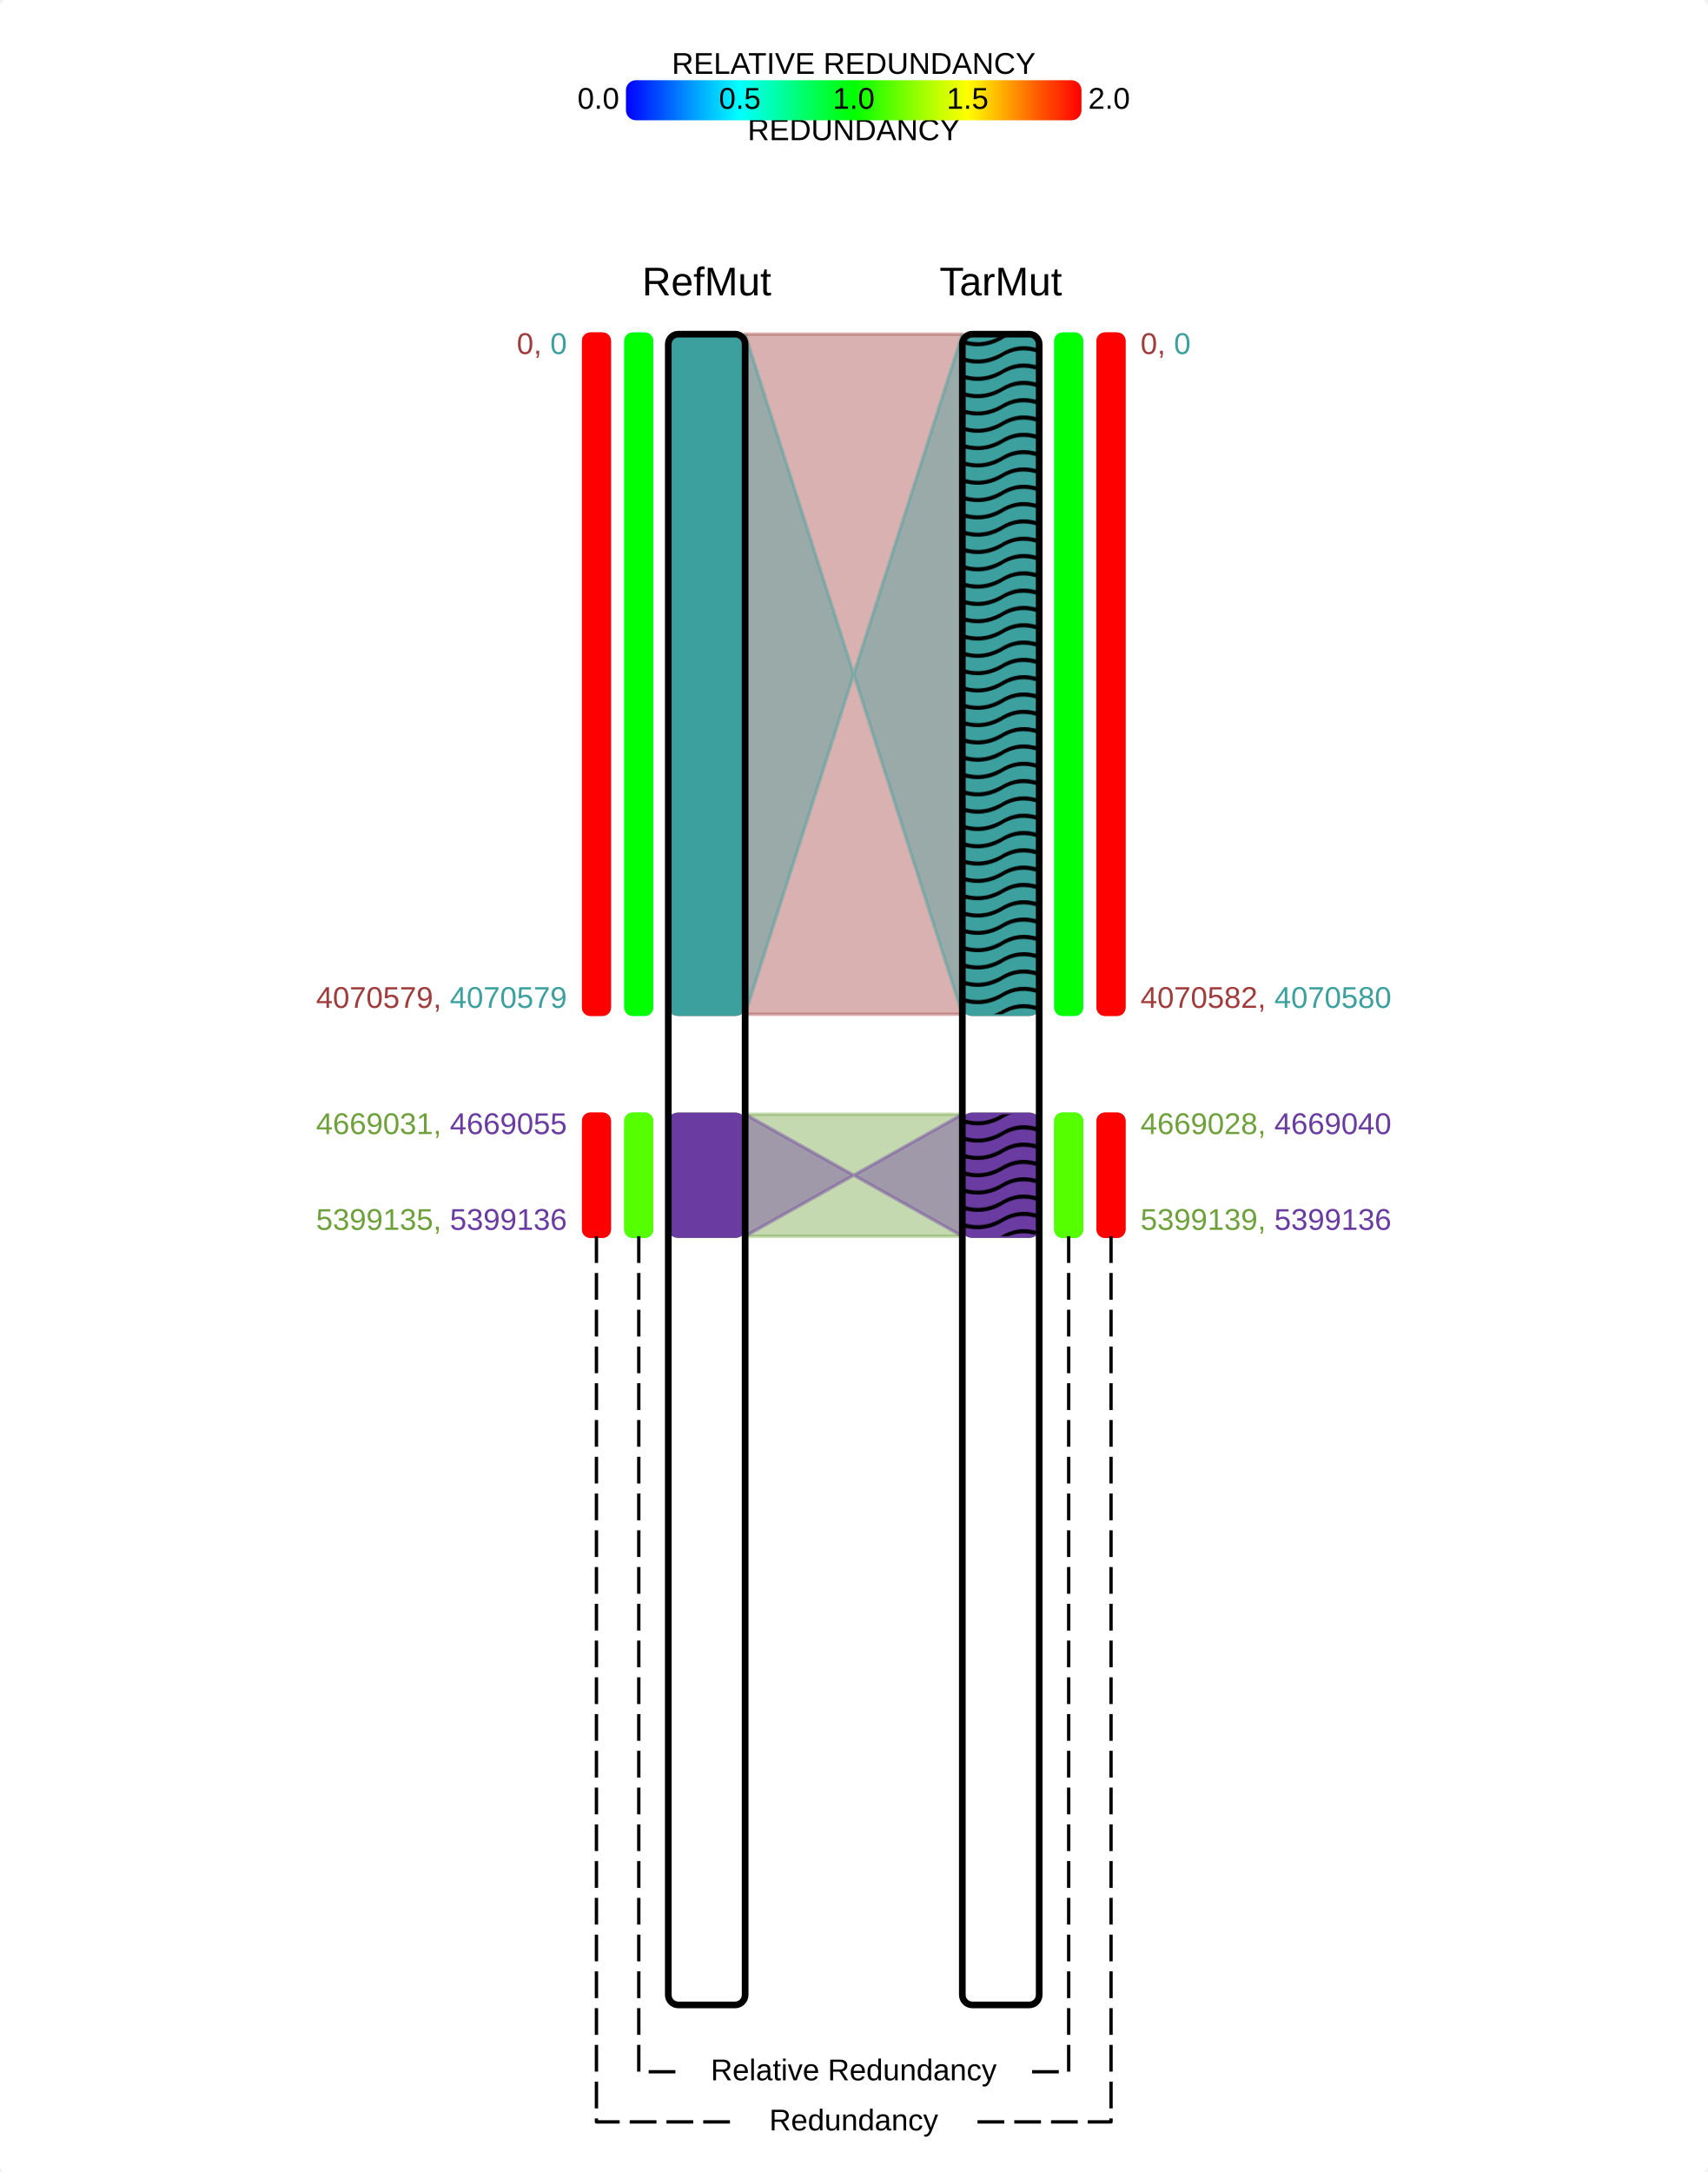
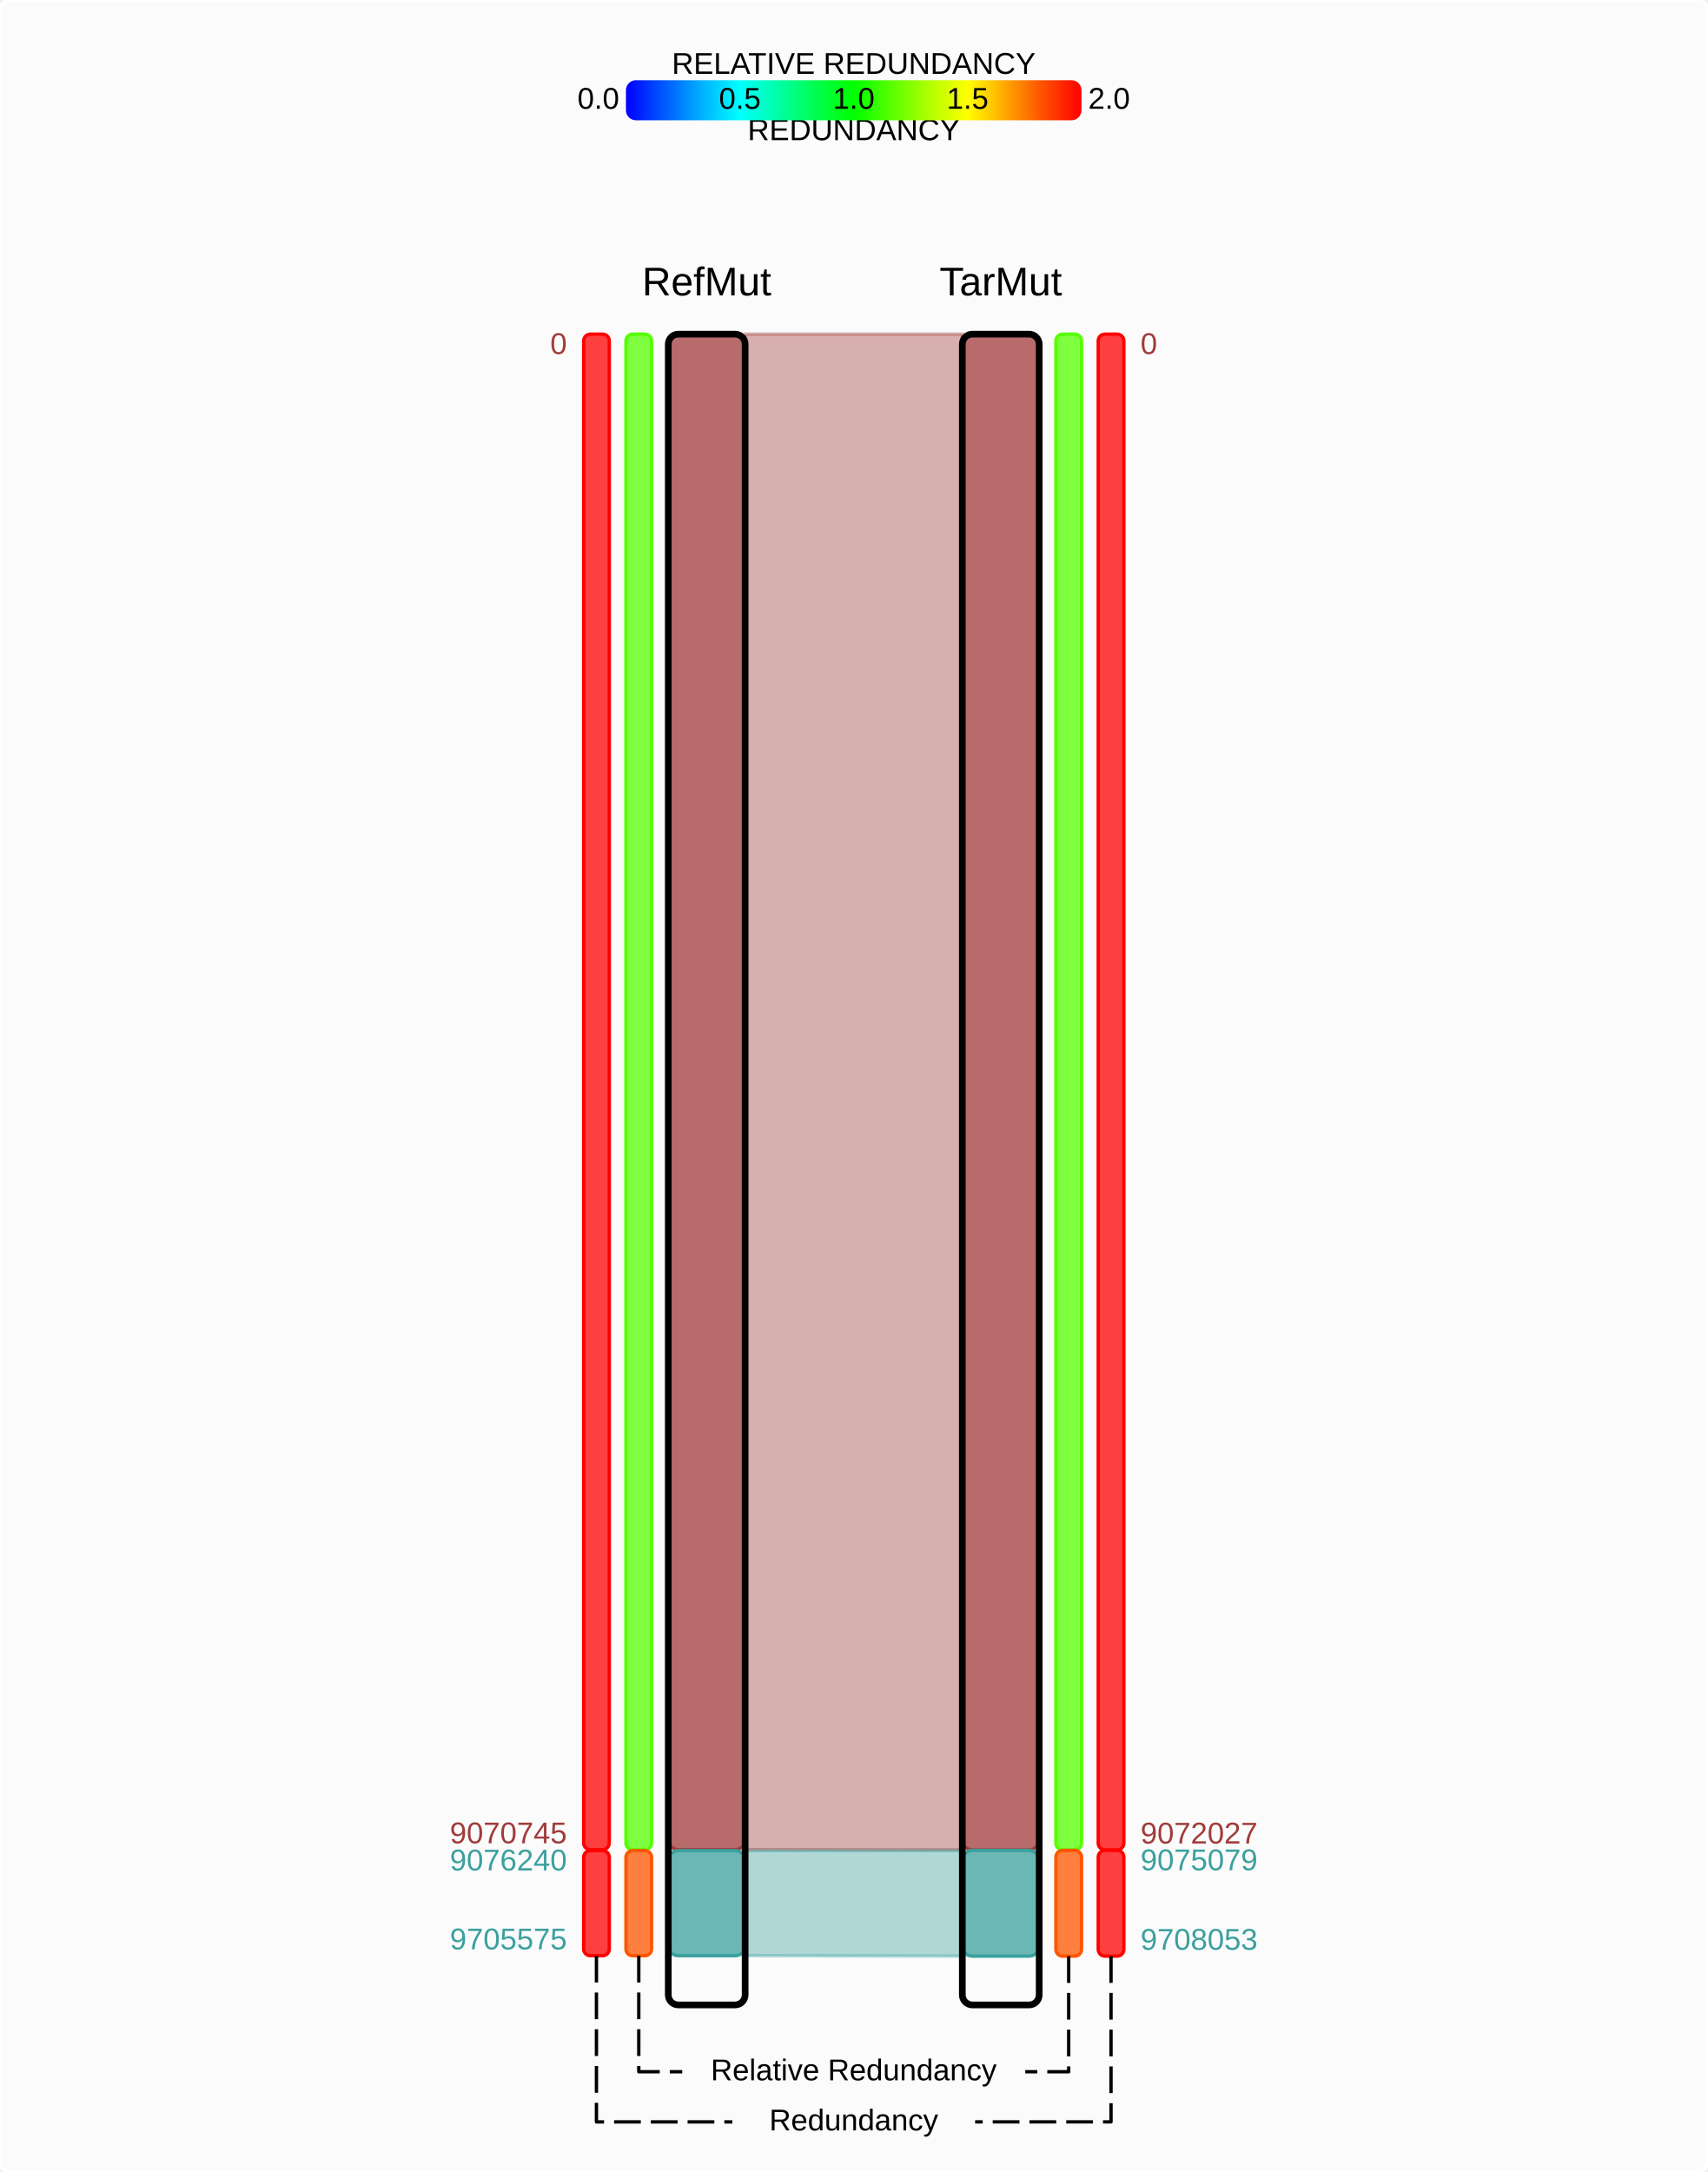
<svg xmlns="http://www.w3.org/2000/svg" width="511" height="650" id="svg2" version="1.1">
  <g id="layer1">
    <defs id="defs6211">
      <pattern id="Polkadots-large" patternTransform="translate(0,0)scale(10,10)" height="10" width="10" patternUnits="userSpaceOnUse">
        <circle id="circle4936" r="0.45" cy="0.810" cx="2.567" style="fill:black;stroke:none" />
        <circle id="circle4938" r="0.45" cy="2.33" cx="3.048" style="fill:black;stroke:none" />
        <circle id="circle4940" r="0.45" cy="2.415" cx="4.418" style="fill:black;stroke:none" />
        <circle id="circle4942" r="0.45" cy="3.029" cx="1.844" style="fill:black;stroke:none" />
        <circle id="circle4944" r="0.45" cy="1.363" cx="6.08" style="fill:black;stroke:none" />
        <circle id="circle4946" r="0.45" cy="4.413" cx="5.819" style="fill:black;stroke:none" />
        <circle id="circle4948" r="0.45" cy="4.048" cx="4.305" style="fill:black;stroke:none" />
        <circle id="circle4950" r="0.45" cy="3.045" cx="5.541" style="fill:black;stroke:none" />
        <circle id="circle4952" r="0.45" cy="5.527" cx="4.785" style="fill:black;stroke:none" />
        <circle id="circle4954" r="0.45" cy="5.184" cx="2.667" style="fill:black;stroke:none" />
        <circle id="circle4956" r="0.45" cy="1.448" cx="7.965" style="fill:black;stroke:none" />
        <circle id="circle4958" r="0.45" cy="5.049" cx="7.047" style="fill:black;stroke:none" />
        <circle id="circle4960" r="0.45" cy="0.895" cx="4.340" style="fill:black;stroke:none" />
        <circle id="circle4962" r="0.45" cy="0.340" cx="7.125" style="fill:black;stroke:none" />
        <circle id="circle4964" r="0.45" cy="1.049" cx="9.553" style="fill:black;stroke:none" />
        <circle id="circle4966" r="0.45" cy="2.689" cx="7.006" style="fill:black;stroke:none" />
        <circle id="circle4968" r="0.45" cy="2.689" cx="8.909" style="fill:black;stroke:none" />
        <circle id="circle4970" r="0.45" cy="4.407" cx="9.315" style="fill:black;stroke:none" />
        <circle id="circle4972" r="0.45" cy="3.870" cx="7.820" style="fill:black;stroke:none" />
        <circle id="circle4974" r="0.45" cy="5.948" cx="8.270" style="fill:black;stroke:none" />
        <circle id="circle4976" r="0.45" cy="7.428" cx="7.973" style="fill:black;stroke:none" />
        <circle id="circle4978" r="0.45" cy="8.072" cx="9.342" style="fill:black;stroke:none" />
        <circle id="circle4980" r="0.45" cy="9.315" cx="8.206" style="fill:black;stroke:none" />
        <circle id="circle4982" r="0.45" cy="9.475" cx="9.682" style="fill:black;stroke:none" />
        <circle id="circle4984" r="0.45" cy="6.186" cx="9.688" style="fill:black;stroke:none" />
        <circle id="circle4986" r="0.45" cy="6.296" cx="3.379" style="fill:black;stroke:none" />
        <circle id="circle4988" r="0.45" cy="8.204" cx="2.871" style="fill:black;stroke:none" />
        <circle id="circle4990" r="0.45" cy="8.719" cx="4.59" style="fill:black;stroke:none" />
        <circle id="circle4992" r="0.45" cy="9.671" cx="3.181" style="fill:black;stroke:none" />
        <circle id="circle4994" r="0.45" cy="7.315" cx="5.734" style="fill:black;stroke:none" />
        <circle id="circle4996" r="0.45" cy="6.513" cx="6.707" style="fill:black;stroke:none" />
        <circle id="circle4998" r="0.45" cy="9.670" cx="5.730" style="fill:black;stroke:none" />
        <circle id="circle5000" r="0.45" cy="8.373" cx="6.535" style="fill:black;stroke:none" />
        <circle id="circle5002" r="0.45" cy="7.154" cx="4.37" style="fill:black;stroke:none" />
        <circle id="circle5004" r="0.45" cy="7.25" cx="0.622" style="fill:black;stroke:none" />
        <circle id="circle5006" r="0.45" cy="5.679" cx="0.831" style="fill:black;stroke:none" />
        <circle id="circle5008" r="0.45" cy="8.519" cx="1.257" style="fill:black;stroke:none" />
        <circle id="circle5010" r="0.45" cy="6.877" cx="1.989" style="fill:black;stroke:none" />
        <circle id="circle5012" r="0.45" cy="3.181" cx="0.374" style="fill:black;stroke:none" />
        <circle id="circle5014" r="0.45" cy="1.664" cx="1.166" style="fill:black;stroke:none" />
        <circle id="circle5016" r="0.45" cy="0.093" cx="1.151" style="fill:black;stroke:none" />
        <circle id="circle5018" r="0.45" cy="10.093" cx="1.151" style="fill:black;stroke:none" />
        <circle id="circle5020" r="0.45" cy="4.451" cx="1.302" style="fill:black;stroke:none" />
        <circle id="circle5022" r="0.45" cy="3.763" cx="3.047" style="fill:black;stroke:none" />
      </pattern>
    </defs>
    <defs id="ffff">
      <pattern id="Wavy" height="5.181" width="30.0" patternUnits="userSpaceOnUse">
        <path id="path5114" d="M 7.597,0.061 C 5.079,-0.187 2.656,0.302 -0.01,1.788 L -0.01,3.061 C 2.773,1.431 5.173,1.052 7.472,1.280 C 9.770,1.508 11.969,2.361 14.253,3.218 C 18.820,4.931 23.804,6.676 30.066,3.061 L 30.062,1.788 C 23.622,5.497 19.246,3.770 14.691,2.061 C 12.413,1.207 10.115,0.311 7.597,0.061 z " style="fill:black;stroke:none;" />
      </pattern>
    </defs>
    <defs id="ffff">
      <pattern id="WavyWhite" height="5.181" width="30.0" patternUnits="userSpaceOnUse">
        <path id="path5114" d="M 7.597,0.061 C 5.079,-0.187 2.656,0.302 -0.01,1.788 L -0.01,3.061 C 2.773,1.431 5.173,1.052 7.472,1.280 C 9.770,1.508 11.969,2.361 14.253,3.218 C 18.820,4.931 23.804,6.676 30.066,3.061 L 30.062,1.788 C 23.622,5.497 19.246,3.770 14.691,2.061 C 12.413,1.207 10.115,0.311 7.597,0.061 z " style="fill:white;stroke:none;" />
      </pattern>
    </defs>
    <defs id="defs6219">
      <pattern id="xtrace" height="20.0" width="20.0" patternUnits="userSpaceOnUse">
        <path style="fill:#000000;stroke:#000000;stroke-width:0.30;stroke-linecap:butt;stroke-linejoin:miter;stroke-opacity:1;stroke-miterlimit:0;stroke-dasharray:none;fill-opacity:1" d="m 0.0,10.0 25,-25.0 0,5 -25,25 z" id="path7213" />
        <path style="fill:#000000;fill-opacity:1;stroke:#000000;stroke-width:0.30;stroke-linecap:butt;stroke-linejoin:miter;stroke-miterlimit:0;stroke-opacity:1;stroke-dasharray:none" d="m 0.0,30.0 25,-25.0 0,5 -25,25 z" id="path7213-8" />
        <path style="fill:#000000;fill-opacity:1;stroke:#000000;stroke-width:0.30;stroke-linecap:butt;stroke-linejoin:miter;stroke-miterlimit:0;stroke-opacity:1;stroke-dasharray:none" d="m 0.0,50.0 25,-25.0 0,5 -25,25 z" id="path7213-9" />
        <path style="fill:#000000;fill-opacity:1;stroke:#000000;stroke-width:0.30;stroke-linecap:butt;stroke-linejoin:miter;stroke-miterlimit:0;stroke-opacity:1;stroke-dasharray:none" d="m 0.0,70.0 25,-25.0 0,5 -25,25 z" id="path7213-10" />
        <path style="fill:#000000;fill-opacity:1;stroke:#000000;stroke-width:0.30;stroke-linecap:butt;stroke-linejoin:miter;stroke-miterlimit:0;stroke-opacity:1;stroke-dasharray:none" d="m 0.0,90.0 25,-25.0 0,5 -25,25 z" id="path7213-11" />
        <path style="fill:#000000;fill-opacity:1;stroke:#000000;stroke-width:0.30;stroke-linecap:butt;stroke-linejoin:miter;stroke-miterlimit:0;stroke-opacity:1;stroke-dasharray:none" d="m m 0.0,110.0 25,-25.0 0,05 -25,25 z" id="path7213-12" />
      </pattern>
    </defs>
    <defs id="defs4">
      <pattern id="dallas" patternTransform="translate(106.5938,206.9062)" height="4.75" width="4.75" patternUnits="userSpaceOnUse">
        <path style="fill:none;stroke:#000000;stroke-width:1;stroke-linecap:butt;stroke-linejoin:miter;stroke-miterlimit:0;stroke-opacity:1;stroke-dasharray:none" d="m -0.008,2.376 4.763,0" id="path2985" />
        <path style="fill:none;stroke:#000000;stroke-width:1;stroke-linecap:butt;stroke-linejoin:miter;stroke-miterlimit:0;stroke-opacity:1;stroke-dasharray:none" d="m 2.373,-0.006 0,4.763" id="path2985-1" />
      </pattern>
    </defs>
    <defs id="defs4">
      <pattern id="lineX" patternTransform="translate(106.5938,206.9062)" height="4.75" width="4.75" patternUnits="userSpaceOnUse">
        <path style="fill:none;stroke:#000000;stroke-width:1;stroke-linecap:butt;stroke-linejoin:miter;stroke-miterlimit:0;stroke-opacity:1;stroke-dasharray:none" d="m -0.008,2.376 4.763,0" id="path2985" />
      </pattern>
    </defs>
    <defs id="defs4">
      <pattern id="stripeX" patternTransform="translate(106.5938,206.9062)" height="4.75" width="4.75" patternUnits="userSpaceOnUse">
        <path style="fill:none;stroke:#000000;stroke-width:1;stroke-linecap:butt;stroke-linejoin:miter;stroke-miterlimit:0;stroke-opacity:1;stroke-dasharray:none" d="m 2.373,-0.006 0,4.763" id="path2985-1" />
      </pattern>
    </defs>
-     <rect style="fill:white;stroke:white;fill-opacity:1;stroke-width:1;stroke-miterlimit:4;stroke-dasharray:none" id="rect3777" width="511.00" height="650.00" x="0.00" y="0.00" ry="3" />
+     <rect style="fill:white;stroke:white;fill-opacity:0.75;stroke-width:1;stroke-miterlimit:4;stroke-dasharray:none" id="rect3777" width="511.00" height="650.00" x="0.00" y="0.00" ry="3" />
    <text id="211.50000085.000000" x="211.50" y="85.00" dominant-baseline="middle" transform="" style="font-size:12px;font-style:normal;font-variant:normal;font-weight:normal;font-stretch:normal;fill:black;fill-opacity:1;text-align:start;line-height:125%%;writing-mode:lr-tb;text-anchor:middle;font-family:Arial;-inkscape-font-specification:Arial">RefMut</text>
    <text id="299.50000085.000000" x="299.50" y="85.00" dominant-baseline="middle" transform="" style="font-size:12px;font-style:normal;font-variant:normal;font-weight:normal;font-stretch:normal;fill:black;fill-opacity:1;text-align:start;line-height:125%%;writing-mode:lr-tb;text-anchor:middle;font-family:Arial;-inkscape-font-specification:Arial">TarMut</text>
    <text id="169.666667100.000000" x="169.67" y="100.00" dominant-baseline="text-before-edge" transform="" style="font-size:9px;font-style:normal;font-variant:normal;font-weight:normal;font-stretch:normal;fill:black;fill-opacity:1;text-align:start;line-height:125%%;writing-mode:lr-tb;text-anchor:end;font-family:Arial;-inkscape-font-specification:Arial">
-       <tspan id="0" style="fill:#A03C3B">0, </tspan>
-       <tspan id="2" style="fill:#3BA09E">0</tspan>
+       <tspan id="0" style="fill:#A03C3B">0</tspan>
    </text>
-     <text id="169.666667303.528950" x="169.67" y="303.53" dominant-baseline="text-after-edge" transform="" style="font-size:9px;font-style:normal;font-variant:normal;font-weight:normal;font-stretch:normal;fill:black;fill-opacity:1;text-align:start;line-height:125%%;writing-mode:lr-tb;text-anchor:end;font-family:Arial;-inkscape-font-specification:Arial">
-       <tspan id="0" style="fill:#A03C3B">4070579, </tspan>
-       <tspan id="2" style="fill:#3BA09E">4070579</tspan>
+     <text id="169.666667553.537250" x="169.67" y="553.54" dominant-baseline="text-after-edge" transform="" style="font-size:9px;font-style:normal;font-variant:normal;font-weight:normal;font-stretch:normal;fill:black;fill-opacity:1;text-align:start;line-height:125%%;writing-mode:lr-tb;text-anchor:end;font-family:Arial;-inkscape-font-specification:Arial">
+       <tspan id="0" style="fill:#A03C3B">9070745</tspan>
    </text>
-     <text id="169.666667333.451550" x="169.67" y="333.45" dominant-baseline="text-before-edge" transform="" style="font-size:9px;font-style:normal;font-variant:normal;font-weight:normal;font-stretch:normal;fill:black;fill-opacity:1;text-align:start;line-height:125%%;writing-mode:lr-tb;text-anchor:end;font-family:Arial;-inkscape-font-specification:Arial">
-       <tspan id="1" style="fill:#6EA03B">4669031, </tspan>
-       <tspan id="3" style="fill:#6A3BA0">4669055</tspan>
+     <text id="169.666667553.812000" x="169.67" y="553.81" dominant-baseline="text-before-edge" transform="" style="font-size:9px;font-style:normal;font-variant:normal;font-weight:normal;font-stretch:normal;fill:black;fill-opacity:1;text-align:start;line-height:125%%;writing-mode:lr-tb;text-anchor:end;font-family:Arial;-inkscape-font-specification:Arial">
+       <tspan id="1" style="fill:#3BA09E">9076240</tspan>
    </text>
-     <text id="169.666667369.956750" x="169.67" y="369.96" dominant-baseline="text-after-edge" transform="" style="font-size:9px;font-style:normal;font-variant:normal;font-weight:normal;font-stretch:normal;fill:black;fill-opacity:1;text-align:start;line-height:125%%;writing-mode:lr-tb;text-anchor:end;font-family:Arial;-inkscape-font-specification:Arial">
-       <tspan id="1" style="fill:#6EA03B">5399135, </tspan>
-       <tspan id="3" style="fill:#6A3BA0">5399136</tspan>
+     <text id="169.666667585.278750" x="169.67" y="585.28" dominant-baseline="text-after-edge" transform="" style="font-size:9px;font-style:normal;font-variant:normal;font-weight:normal;font-stretch:normal;fill:black;fill-opacity:1;text-align:start;line-height:125%%;writing-mode:lr-tb;text-anchor:end;font-family:Arial;-inkscape-font-specification:Arial">
+       <tspan id="1" style="fill:#3BA09E">9705575</tspan>
    </text>
    <text id="341.333333100.000000" x="341.33" y="100.00" dominant-baseline="text-before-edge" transform="" style="font-size:9px;font-style:normal;font-variant:normal;font-weight:normal;font-stretch:normal;fill:black;fill-opacity:1;text-align:start;line-height:125%%;writing-mode:lr-tb;text-anchor:start;font-family:Arial;-inkscape-font-specification:Arial">
-       <tspan id="0" style="fill:#A03C3B">0, </tspan>
-       <tspan id="2" style="fill:#3BA09E">0</tspan>
+       <tspan id="0" style="fill:#A03C3B">0</tspan>
    </text>
-     <text id="341.333333303.529000" x="341.33" y="303.53" dominant-baseline="text-after-edge" transform="" style="font-size:9px;font-style:normal;font-variant:normal;font-weight:normal;font-stretch:normal;fill:black;fill-opacity:1;text-align:start;line-height:125%%;writing-mode:lr-tb;text-anchor:start;font-family:Arial;-inkscape-font-specification:Arial">
-       <tspan id="0" style="fill:#A03C3B">4070582, </tspan>
-       <tspan id="2" style="fill:#3BA09E">4070580</tspan>
+     <text id="341.333333553.601350" x="341.33" y="553.60" dominant-baseline="text-after-edge" transform="" style="font-size:9px;font-style:normal;font-variant:normal;font-weight:normal;font-stretch:normal;fill:black;fill-opacity:1;text-align:start;line-height:125%%;writing-mode:lr-tb;text-anchor:start;font-family:Arial;-inkscape-font-specification:Arial">
+       <tspan id="0" style="fill:#A03C3B">9072027</tspan>
    </text>
-     <text id="341.333333333.451400" x="341.33" y="333.45" dominant-baseline="text-before-edge" transform="" style="font-size:9px;font-style:normal;font-variant:normal;font-weight:normal;font-stretch:normal;fill:black;fill-opacity:1;text-align:start;line-height:125%%;writing-mode:lr-tb;text-anchor:start;font-family:Arial;-inkscape-font-specification:Arial">
-       <tspan id="1" style="fill:#6EA03B">4669028, </tspan>
-       <tspan id="3" style="fill:#6A3BA0">4669040</tspan>
+     <text id="341.333333553.753950" x="341.33" y="553.75" dominant-baseline="text-before-edge" transform="" style="font-size:9px;font-style:normal;font-variant:normal;font-weight:normal;font-stretch:normal;fill:black;fill-opacity:1;text-align:start;line-height:125%%;writing-mode:lr-tb;text-anchor:start;font-family:Arial;-inkscape-font-specification:Arial">
+       <tspan id="1" style="fill:#3BA09E">9075079</tspan>
    </text>
-     <text id="341.333333369.956800" x="341.33" y="369.96" dominant-baseline="text-after-edge" transform="" style="font-size:9px;font-style:normal;font-variant:normal;font-weight:normal;font-stretch:normal;fill:black;fill-opacity:1;text-align:start;line-height:125%%;writing-mode:lr-tb;text-anchor:start;font-family:Arial;-inkscape-font-specification:Arial">
-       <tspan id="1" style="fill:#6EA03B">5399139, </tspan>
-       <tspan id="3" style="fill:#6A3BA0">5399136</tspan>
+     <text id="341.333333585.402650" x="341.33" y="585.40" dominant-baseline="text-after-edge" transform="" style="font-size:9px;font-style:normal;font-variant:normal;font-weight:normal;font-stretch:normal;fill:black;fill-opacity:1;text-align:start;line-height:125%%;writing-mode:lr-tb;text-anchor:start;font-family:Arial;-inkscape-font-specification:Arial">
+       <tspan id="1" style="fill:#3BA09E">9708053</tspan>
    </text>
-     <rect style="fill:#A03C3B;stroke:#A03C3B;fill-opacity:1.00;stroke-width:1;stroke-miterlimit:4;stroke-dasharray:none" id="rect3777" width="23.00" height="203.53" x="200.00" y="100.00" ry="3" />
-     <rect style="fill:#00ffaa;stroke:#00ffaa;fill-opacity:1.00;stroke-width:1;stroke-miterlimit:4;stroke-dasharray:none" id="rect3777" width="7.67" height="203.53" x="187.33" y="100.00" ry="2" />
-     <rect style="fill:#ff0000;stroke:#ff0000;fill-opacity:1.00;stroke-width:1;stroke-miterlimit:4;stroke-dasharray:none" id="rect3777" width="7.67" height="203.53" x="174.67" y="100.00" ry="2" />
-     <rect style="fill:#A03C3B;stroke:#A03C3B;fill-opacity:1.00;stroke-width:1;stroke-miterlimit:4;stroke-dasharray:none" id="rect3777" width="23.00" height="203.53" x="288.00" y="100.00" ry="3" />
-     <rect style="fill:#00ffaa;stroke:#00ffaa;fill-opacity:1.00;stroke-width:1;stroke-miterlimit:4;stroke-dasharray:none" id="rect3777" width="7.67" height="203.53" x="316.00" y="100.00" ry="2" />
-     <rect style="fill:#ff0000;stroke:#ff0000;fill-opacity:1.00;stroke-width:1;stroke-miterlimit:4;stroke-dasharray:none" id="rect3777" width="7.67" height="203.53" x="328.67" y="100.00" ry="2" />
-     <polygon points="223.00,100.00 223.00,303.53 288.00,303.53 288.00,100.00" style="fill:#A03C3B;stroke:#A03C3B;stroke-width:1;stroke-opacity:0.4;fill-opacity:0.4" />
-     <rect style="fill:#6EA03B;stroke:#6EA03B;fill-opacity:1.00;stroke-width:1;stroke-miterlimit:4;stroke-dasharray:none" id="rect3777" width="23.00" height="36.51" x="200.00" y="333.45" ry="3" />
-     <rect style="fill:#00ff00;stroke:#00ff00;fill-opacity:1.00;stroke-width:1;stroke-miterlimit:4;stroke-dasharray:none" id="rect3777" width="7.67" height="36.51" x="187.33" y="333.45" ry="2" />
-     <rect style="fill:#ff0000;stroke:#ff0000;fill-opacity:1.00;stroke-width:1;stroke-miterlimit:4;stroke-dasharray:none" id="rect3777" width="7.67" height="36.51" x="174.67" y="333.45" ry="2" />
-     <rect style="fill:#6EA03B;stroke:#6EA03B;fill-opacity:1.00;stroke-width:1;stroke-miterlimit:4;stroke-dasharray:none" id="rect3777" width="23.00" height="36.51" x="288.00" y="333.45" ry="3" />
-     <rect style="fill:#00ff00;stroke:#00ff00;fill-opacity:1.00;stroke-width:1;stroke-miterlimit:4;stroke-dasharray:none" id="rect3777" width="7.67" height="36.51" x="316.00" y="333.45" ry="2" />
-     <rect style="fill:#ff0000;stroke:#ff0000;fill-opacity:1.00;stroke-width:1;stroke-miterlimit:4;stroke-dasharray:none" id="rect3777" width="7.67" height="36.51" x="328.67" y="333.45" ry="2" />
-     <polygon points="223.00,333.45 223.00,369.96 288.00,369.96 288.00,333.45" style="fill:#6EA03B;stroke:#6EA03B;stroke-width:1;stroke-opacity:0.4;fill-opacity:0.4" />
-     <rect style="fill:#3BA09E;stroke:#3BA09E;fill-opacity:1.00;stroke-width:1;stroke-miterlimit:4;stroke-dasharray:none" id="rect3777" width="23.00" height="203.53" x="200.00" y="100.00" ry="3" />
-     <rect style="fill:#00ff00;stroke:#00ff00;fill-opacity:1.00;stroke-width:1;stroke-miterlimit:4;stroke-dasharray:none" id="rect3777" width="7.67" height="203.53" x="187.33" y="100.00" ry="2" />
-     <rect style="fill:#ff0000;stroke:#ff0000;fill-opacity:1.00;stroke-width:1;stroke-miterlimit:4;stroke-dasharray:none" id="rect3777" width="7.67" height="203.53" x="174.67" y="100.00" ry="2" />
-     <rect style="fill:#3BA09E;stroke:#3BA09E;fill-opacity:1.00;stroke-width:1;stroke-miterlimit:4;stroke-dasharray:none" id="rect3777" width="23.00" height="203.53" x="288.00" y="100.00" ry="3" />
-     <rect style="fill-opacity:1.00;stroke-width:2;stroke-miterlimit:4;stroke-dasharray:none;fill:url(#Wavy);fill-rule:nonzero;opacity:1;" id="rect6217" width="23.00" height="203.53" x="288.00" y="100.00" ry="3" />
-     <rect style="fill:#00ff00;stroke:#00ff00;fill-opacity:1.00;stroke-width:1;stroke-miterlimit:4;stroke-dasharray:none" id="rect3777" width="7.67" height="203.53" x="316.00" y="100.00" ry="2" />
-     <rect style="fill:#ff0000;stroke:#ff0000;fill-opacity:1.00;stroke-width:1;stroke-miterlimit:4;stroke-dasharray:none" id="rect3777" width="7.67" height="203.53" x="328.67" y="100.00" ry="2" />
-     <polygon points="223.00,100.00 223.00,303.53 288.00,100.00 288.00,303.53" style="fill:#3BA09E;stroke:#3BA09E;stroke-width:1;stroke-opacity:0.4;fill-opacity:0.4" />
-     <rect style="fill:#6A3BA0;stroke:#6A3BA0;fill-opacity:1.00;stroke-width:1;stroke-miterlimit:4;stroke-dasharray:none" id="rect3777" width="23.00" height="36.50" x="200.00" y="333.45" ry="3" />
-     <rect style="fill:#55ff00;stroke:#55ff00;fill-opacity:1.00;stroke-width:1;stroke-miterlimit:4;stroke-dasharray:none" id="rect3777" width="7.67" height="36.50" x="187.33" y="333.45" ry="2" />
-     <rect style="fill:#ff0000;stroke:#ff0000;fill-opacity:1.00;stroke-width:1;stroke-miterlimit:4;stroke-dasharray:none" id="rect3777" width="7.67" height="36.50" x="174.67" y="333.45" ry="2" />
-     <rect style="fill:#6A3BA0;stroke:#6A3BA0;fill-opacity:1.00;stroke-width:1;stroke-miterlimit:4;stroke-dasharray:none" id="rect3777" width="23.00" height="36.50" x="288.00" y="333.45" ry="3" />
-     <rect style="fill-opacity:1.00;stroke-width:2;stroke-miterlimit:4;stroke-dasharray:none;fill:url(#Wavy);fill-rule:nonzero;opacity:1;" id="rect6217" width="23.00" height="36.50" x="288.00" y="333.45" ry="3" />
-     <rect style="fill:#55ff00;stroke:#55ff00;fill-opacity:1.00;stroke-width:1;stroke-miterlimit:4;stroke-dasharray:none" id="rect3777" width="7.67" height="36.50" x="316.00" y="333.45" ry="2" />
-     <rect style="fill:#ff0000;stroke:#ff0000;fill-opacity:1.00;stroke-width:1;stroke-miterlimit:4;stroke-dasharray:none" id="rect3777" width="7.67" height="36.50" x="328.67" y="333.45" ry="2" />
-     <polygon points="223.00,333.45 223.00,369.96 288.00,333.45 288.00,369.96" style="fill:#6A3BA0;stroke:#6A3BA0;stroke-width:1;stroke-opacity:0.4;fill-opacity:0.4" />
+     <rect style="fill:#A03C3B;stroke:#A03C3B;fill-opacity:0.75;stroke-width:1;stroke-miterlimit:4;stroke-dasharray:none" id="rect3777" width="23.00" height="453.54" x="200.00" y="100.00" ry="3" />
+     <rect style="fill:#55ff00;stroke:#55ff00;fill-opacity:0.75;stroke-width:1;stroke-miterlimit:4;stroke-dasharray:none" id="rect3777" width="7.67" height="453.54" x="187.33" y="100.00" ry="2" />
+     <rect style="fill:#ff0000;stroke:#ff0000;fill-opacity:0.75;stroke-width:1;stroke-miterlimit:4;stroke-dasharray:none" id="rect3777" width="7.67" height="453.54" x="174.67" y="100.00" ry="2" />
+     <rect style="fill:#A03C3B;stroke:#A03C3B;fill-opacity:0.75;stroke-width:1;stroke-miterlimit:4;stroke-dasharray:none" id="rect3777" width="23.00" height="453.60" x="288.00" y="100.00" ry="3" />
+     <rect style="fill:#55ff00;stroke:#55ff00;fill-opacity:0.75;stroke-width:1;stroke-miterlimit:4;stroke-dasharray:none" id="rect3777" width="7.67" height="453.60" x="316.00" y="100.00" ry="2" />
+     <rect style="fill:#ff0000;stroke:#ff0000;fill-opacity:0.75;stroke-width:1;stroke-miterlimit:4;stroke-dasharray:none" id="rect3777" width="7.67" height="453.60" x="328.67" y="100.00" ry="2" />
+     <polygon points="223.00,100.00 223.00,553.54 288.00,553.60 288.00,100.00" style="fill:#A03C3B;stroke:#A03C3B;stroke-width:1;stroke-opacity:0.4;fill-opacity:0.4" />
+     <rect style="fill:#3BA09E;stroke:#3BA09E;fill-opacity:0.75;stroke-width:1;stroke-miterlimit:4;stroke-dasharray:none" id="rect3777" width="23.00" height="31.47" x="200.00" y="553.81" ry="3" />
+     <rect style="fill:#ff5500;stroke:#ff5500;fill-opacity:0.75;stroke-width:1;stroke-miterlimit:4;stroke-dasharray:none" id="rect3777" width="7.67" height="31.47" x="187.33" y="553.81" ry="2" />
+     <rect style="fill:#ff0000;stroke:#ff0000;fill-opacity:0.75;stroke-width:1;stroke-miterlimit:4;stroke-dasharray:none" id="rect3777" width="7.67" height="31.47" x="174.67" y="553.81" ry="2" />
+     <rect style="fill:#3BA09E;stroke:#3BA09E;fill-opacity:0.75;stroke-width:1;stroke-miterlimit:4;stroke-dasharray:none" id="rect3777" width="23.00" height="31.65" x="288.00" y="553.75" ry="3" />
+     <rect style="fill:#ff5500;stroke:#ff5500;fill-opacity:0.75;stroke-width:1;stroke-miterlimit:4;stroke-dasharray:none" id="rect3777" width="7.67" height="31.65" x="316.00" y="553.75" ry="2" />
+     <rect style="fill:#ff0000;stroke:#ff0000;fill-opacity:0.75;stroke-width:1;stroke-miterlimit:4;stroke-dasharray:none" id="rect3777" width="7.67" height="31.65" x="328.67" y="553.75" ry="2" />
+     <polygon points="223.00,553.81 223.00,585.28 288.00,585.40 288.00,553.75" style="fill:#3BA09E;stroke:#3BA09E;stroke-width:1;stroke-opacity:0.4;fill-opacity:0.4" />
    <rect style="fill:none;stroke:#000000;stroke-width:2;stroke-linecap:butt;stroke-linejoin:miter;stroke-miterlimit:4;stroke-opacity:1;stroke-dasharray:none" id="rect2985" width="23.00" height="500.00" x="200.00" y="100.00" ry="3" />
    <rect style="fill:none;stroke:#000000;stroke-width:2;stroke-linecap:butt;stroke-linejoin:miter;stroke-miterlimit:4;stroke-opacity:1;stroke-dasharray:none" id="rect2985" width="23.00" height="500.00" x="288.00" y="100.00" ry="3" />
    <text id="255.50000024.000000" x="255.50" y="24.00" dominant-baseline="text-after-edge" transform="" style="font-size:9px;font-style:normal;font-variant:normal;font-weight:normal;font-stretch:normal;fill:black;fill-opacity:1;text-align:start;line-height:125%%;writing-mode:lr-tb;text-anchor:middle;font-family:Arial;-inkscape-font-specification:Arial">RELATIVE REDUNDANCY</text>
    <text id="255.50000036.000000" x="255.50" y="36.00" dominant-baseline="text-before-edge" transform="" style="font-size:9px;font-style:normal;font-variant:normal;font-weight:normal;font-stretch:normal;fill:black;fill-opacity:1;text-align:start;line-height:125%%;writing-mode:lr-tb;text-anchor:middle;font-family:Arial;-inkscape-font-specification:Arial">REDUNDANCY</text>
    <defs>
      <linearGradient id="grad187.33333324.000000" x1="0%" y1="0%" x2="100%" y2="0%">
        <stop offset="0%" style="stop-color:#0000ff;stop-opacity:1" />
        <stop offset="8%" style="stop-color:#0055ff;stop-opacity:1" />
        <stop offset="16%" style="stop-color:#00aaff;stop-opacity:1" />
        <stop offset="25%" style="stop-color:#00ffff;stop-opacity:1" />
        <stop offset="33%" style="stop-color:#00ffaa;stop-opacity:1" />
        <stop offset="41%" style="stop-color:#00ff55;stop-opacity:1" />
        <stop offset="50%" style="stop-color:#00ff00;stop-opacity:1" />
        <stop offset="58%" style="stop-color:#55ff00;stop-opacity:1" />
        <stop offset="66%" style="stop-color:#aaff00;stop-opacity:1" />
        <stop offset="75%" style="stop-color:#ffff00;stop-opacity:1" />
        <stop offset="83%" style="stop-color:#ffaa00;stop-opacity:1" />
        <stop offset="91%" style="stop-color:#ff5500;stop-opacity:1" />
        <stop offset="100%" style="stop-color:#ff0000;stop-opacity:1" />
      </linearGradient>
    </defs>
    <rect fill="url(#grad187.33333324.000000)" width="136.33" height="12.00" x="187.33" y="24.00" ry="3" />
    <text id="185.33333330.000000" x="185.33" y="30.00" dominant-baseline="middle" transform="" style="font-size:9px;font-style:normal;font-variant:normal;font-weight:normal;font-stretch:normal;fill:black;fill-opacity:1;text-align:start;line-height:125%%;writing-mode:lr-tb;text-anchor:end;font-family:Arial;-inkscape-font-specification:Arial">0.0</text>
    <text id="221.41666730.000000" x="221.42" y="30.00" dominant-baseline="middle" transform="" style="font-size:9px;font-style:normal;font-variant:normal;font-weight:normal;font-stretch:normal;fill:black;fill-opacity:1;text-align:start;line-height:125%%;writing-mode:lr-tb;text-anchor:middle;font-family:Arial;-inkscape-font-specification:Arial">0.5</text>
    <text id="255.50000030.000000" x="255.50" y="30.00" dominant-baseline="middle" transform="" style="font-size:9px;font-style:normal;font-variant:normal;font-weight:normal;font-stretch:normal;fill:black;fill-opacity:1;text-align:start;line-height:125%%;writing-mode:lr-tb;text-anchor:middle;font-family:Arial;-inkscape-font-specification:Arial">1.0</text>
    <text id="289.58333330.000000" x="289.58" y="30.00" dominant-baseline="middle" transform="" style="font-size:9px;font-style:normal;font-variant:normal;font-weight:normal;font-stretch:normal;fill:black;fill-opacity:1;text-align:start;line-height:125%%;writing-mode:lr-tb;text-anchor:middle;font-family:Arial;-inkscape-font-specification:Arial">1.5</text>
    <text id="325.66666730.000000" x="325.67" y="30.00" dominant-baseline="middle" transform="" style="font-size:9px;font-style:normal;font-variant:normal;font-weight:normal;font-stretch:normal;fill:black;fill-opacity:1;text-align:start;line-height:125%%;writing-mode:lr-tb;text-anchor:start;font-family:Arial;-inkscape-font-specification:Arial">2.0</text>
-     <path d="M 191.17,369.96 v 250.043 h 13" style="fill:none;stroke:black;stroke-linejoin:round;stroke-dasharray:8 3;stroke-width:1.00" />
-     <path d="M 319.83,369.96 v 250.043 h -13" style="fill:none;stroke:black;stroke-linejoin:round;stroke-dasharray:8 3;stroke-width:1.00" />
+     <path d="M 191.17,585.28 v 34.721 h 13" style="fill:none;stroke:black;stroke-linejoin:round;stroke-dasharray:8 3;stroke-width:1.00" />
+     <path d="M 319.83,585.40 v 34.597 h -13" style="fill:none;stroke:black;stroke-linejoin:round;stroke-dasharray:8 3;stroke-width:1.00" />
    <text id="255.500000620.000000" x="255.50" y="620.00" dominant-baseline="middle" transform="" style="font-size:9px;font-style:normal;font-variant:normal;font-weight:normal;font-stretch:normal;fill:black;fill-opacity:1;text-align:start;line-height:125%%;writing-mode:lr-tb;text-anchor:middle;font-family:Arial;-inkscape-font-specification:Arial">Relative Redundancy</text>
-     <path d="M 178.50,369.96 v 265.043 h 40.667" style="fill:none;stroke:black;stroke-linejoin:round;stroke-dasharray:8 3;stroke-width:1.00" />
-     <path d="M 332.50,369.96 v 265.043 h -40.667" style="fill:none;stroke:black;stroke-linejoin:round;stroke-dasharray:8 3;stroke-width:1.00" />
+     <path d="M 178.50,585.28 v 49.721 h 40.667" style="fill:none;stroke:black;stroke-linejoin:round;stroke-dasharray:8 3;stroke-width:1.00" />
+     <path d="M 332.50,585.40 v 49.597 h -40.667" style="fill:none;stroke:black;stroke-linejoin:round;stroke-dasharray:8 3;stroke-width:1.00" />
    <text id="255.500000635.000000" x="255.50" y="635.00" dominant-baseline="middle" transform="" style="font-size:9px;font-style:normal;font-variant:normal;font-weight:normal;font-stretch:normal;fill:black;fill-opacity:1;text-align:start;line-height:125%%;writing-mode:lr-tb;text-anchor:middle;font-family:Arial;-inkscape-font-specification:Arial">Redundancy</text>
  </g>
</svg>
